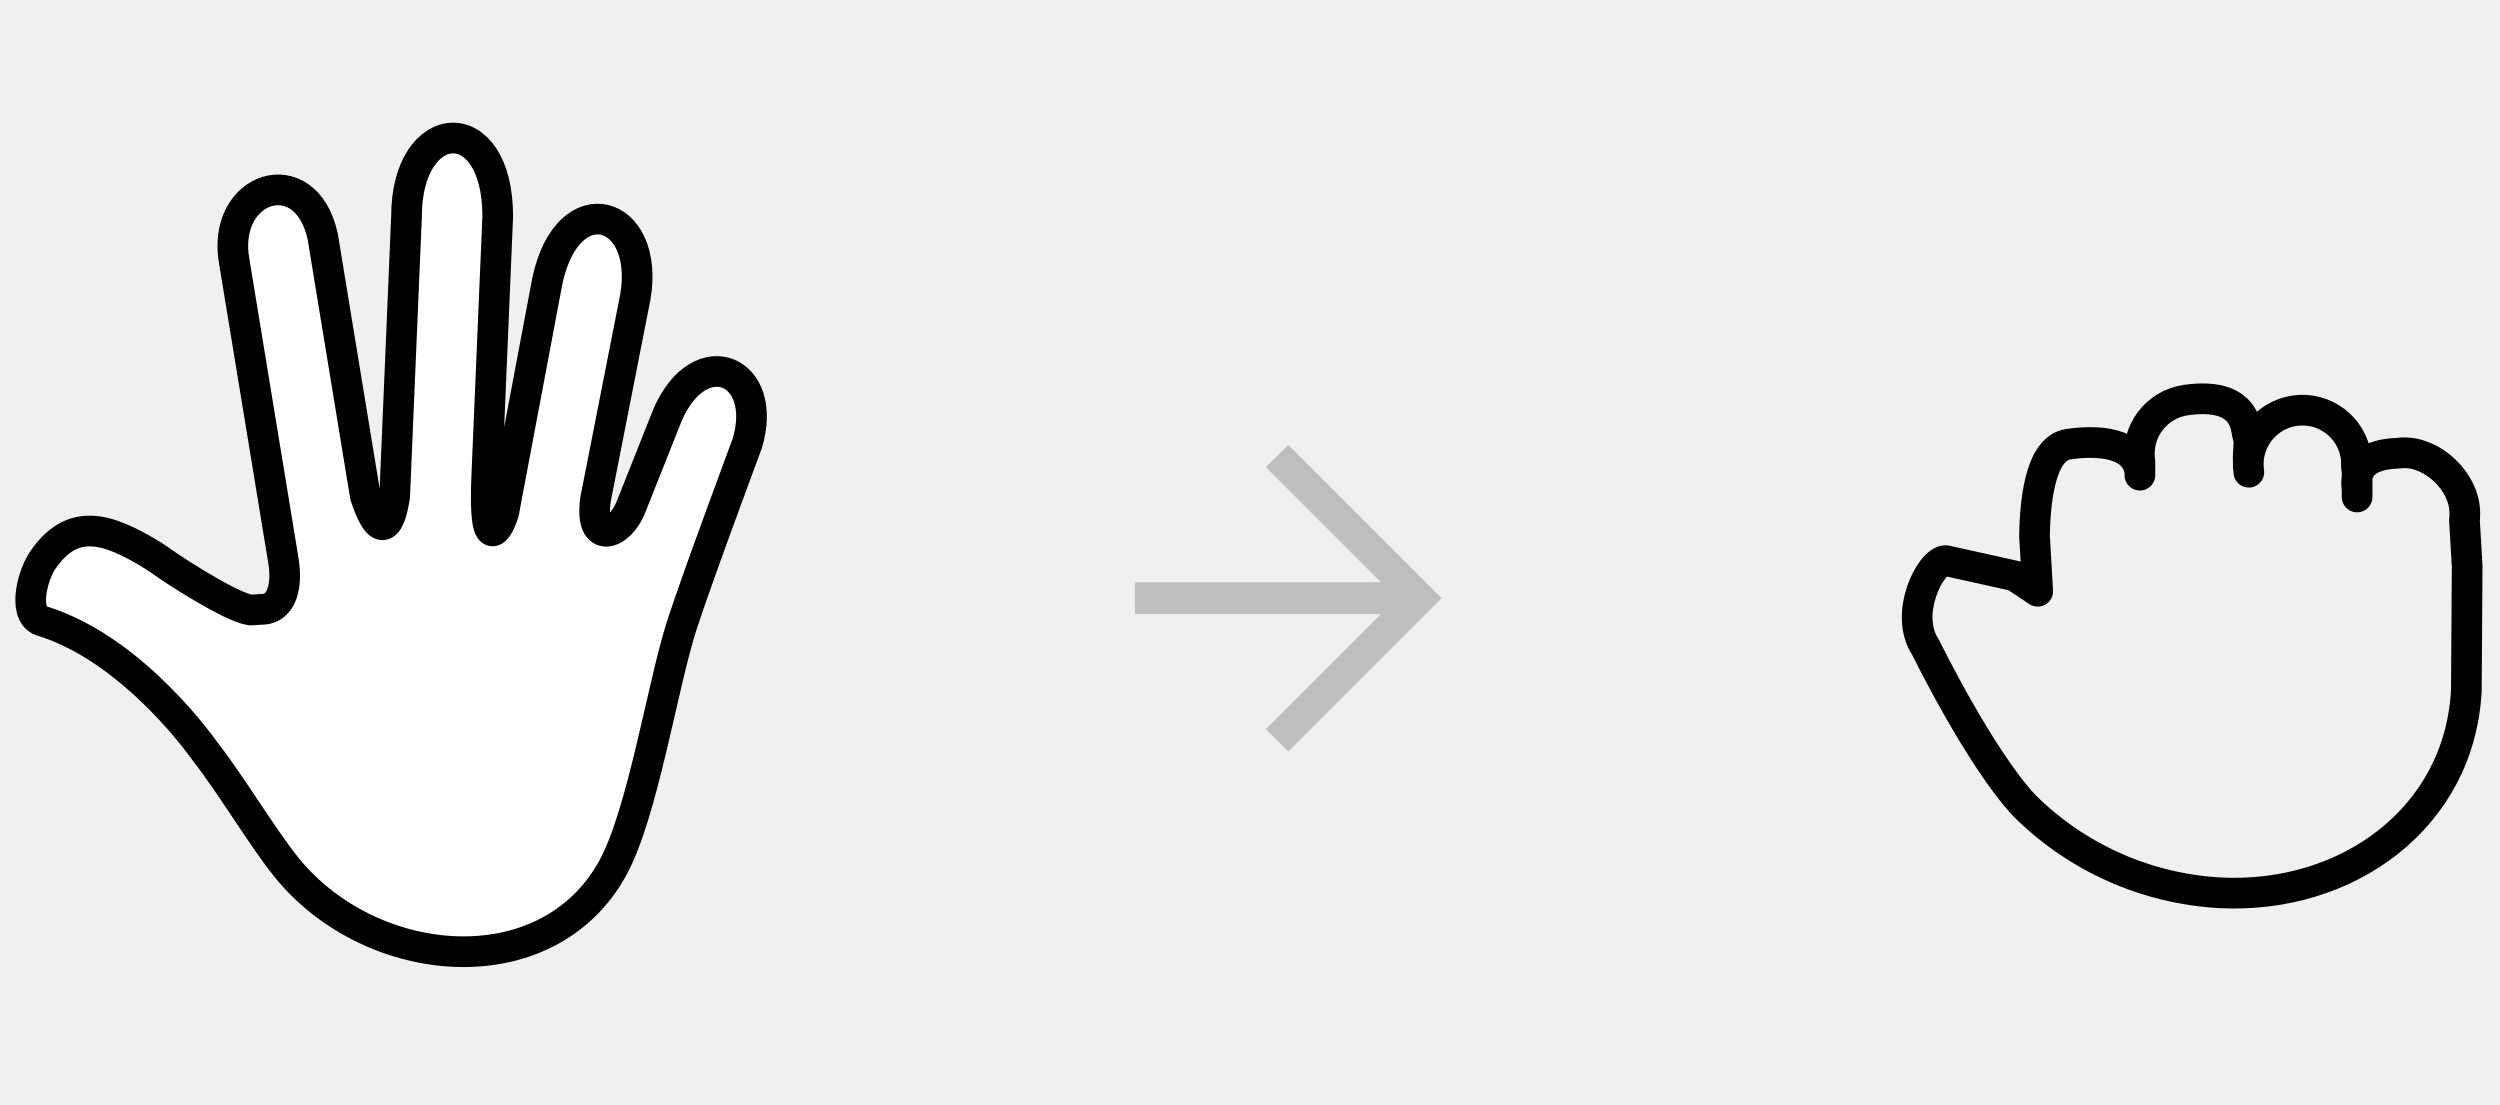
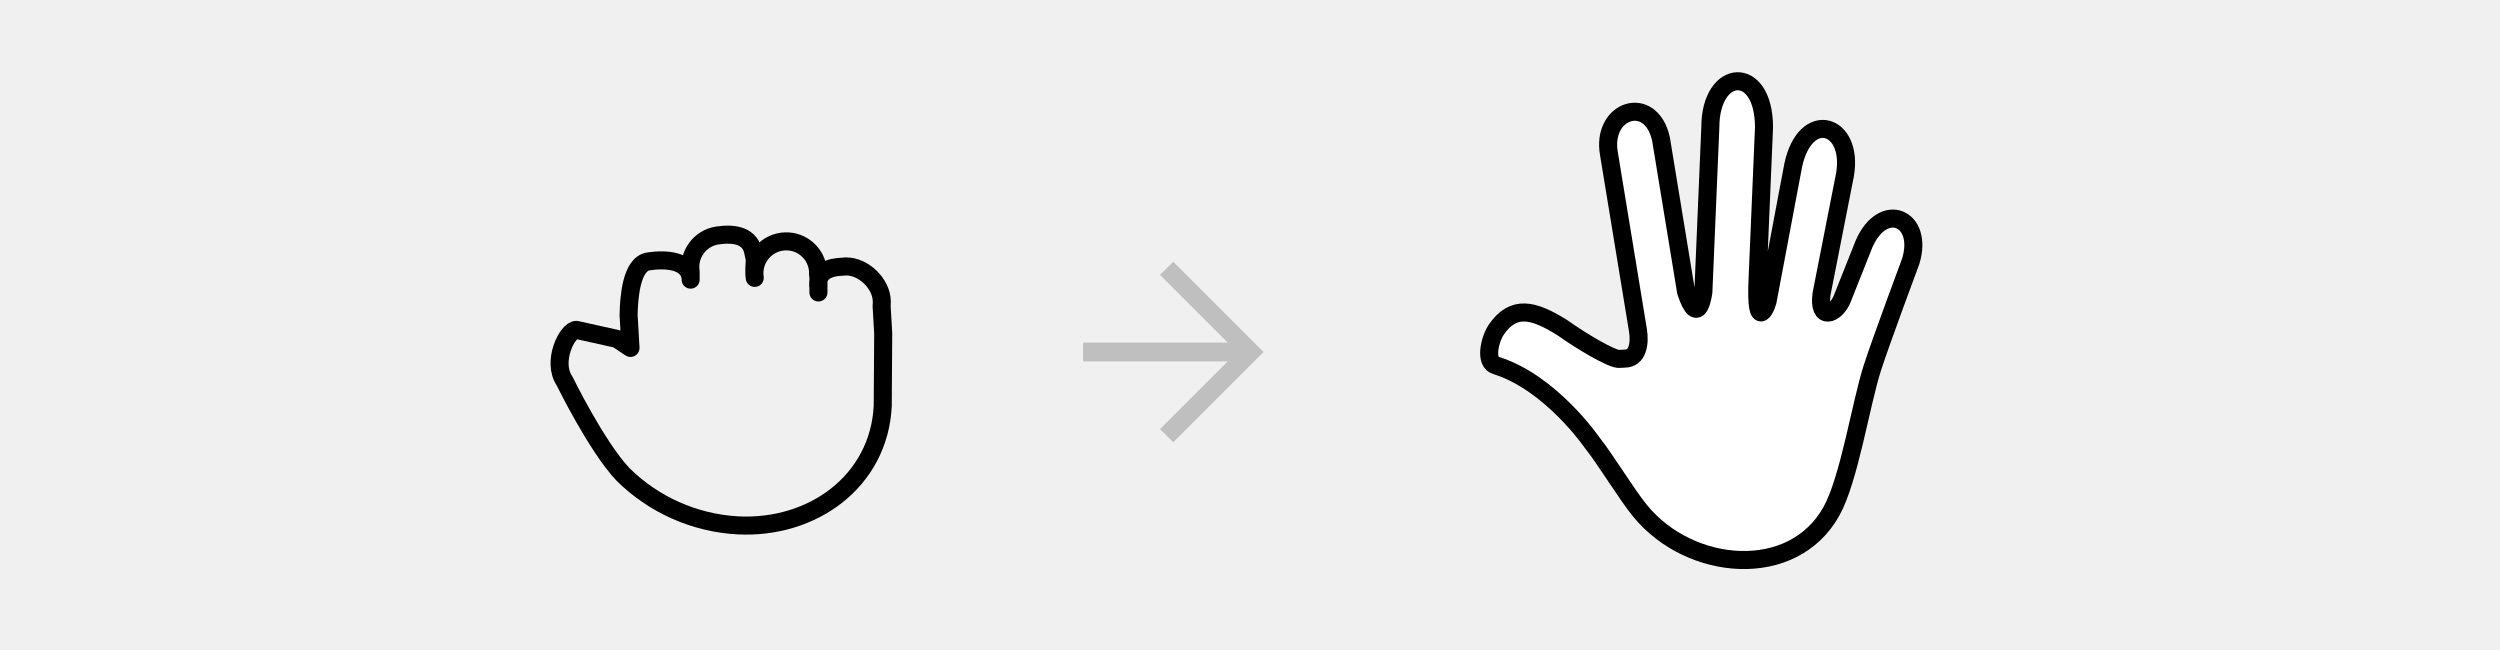
- <svg xmlns="http://www.w3.org/2000/svg" width="163" height="72" viewBox="0 0 163 72" fill="none">
+ <svg xmlns="http://www.w3.org/2000/svg" width="277" height="72" viewBox="0 0 277 72" fill="none">
  <g clip-path="url(#clip0_528_1714)">
-     <path d="M16.481 39.766C15.681 39.912 11.901 37.591 10.285 36.427C10.203 36.368 10.116 36.309 10.02 36.251C6.92 34.333 4.677 33.721 2.753 36.579C2.015 37.735 1.494 40.201 2.801 40.508C8.836 42.4 13.399 49.035 13.399 49.035C14.926 50.949 17.191 54.736 18.743 56.627C24.262 63.352 35.656 64.352 39.935 56.627C41.901 53.077 43.19 44.698 44.449 40.785C45.415 37.783 48.711 28.94 48.711 28.94C50.185 24.12 45.645 22.176 43.53 27.04L41.125 33.089C40.426 34.876 38.4 35.614 38.829 32.557L41.428 19.341C42.39 13.649 37.042 12.043 35.693 18.288L32.897 33.112C32.897 33.631 31.434 37.337 31.747 30.76L32.452 14.107C32.452 7.092 26.505 7.507 26.505 14.107L25.733 32.343C25.733 32.343 25.219 36.56 23.82 32.343L21.04 15.413C19.931 10.332 14.37 12.146 15.279 17.083L18.473 36.524C18.743 38.111 18.434 39.731 17.04 39.731L16.481 39.766Z" fill="white" stroke="black" stroke-width="2" stroke-linecap="round" stroke-linejoin="round" />
-     <mask id="mask0_528_1714" style="mask-type:alpha" maskUnits="userSpaceOnUse" x="69" y="24" width="30" height="30">
-       <path d="M99 24H69V54H99V24Z" fill="#D9D9D9" />
+     <path d="M179.481 39.766C178.68 39.912 174.901 37.591 173.285 36.427C173.203 36.368 173.115 36.309 173.02 36.251C169.92 34.333 167.677 33.721 165.753 36.579C165.015 37.735 164.494 40.201 165.801 40.508C171.836 42.4 176.399 49.035 176.399 49.035C177.926 50.949 180.191 54.736 181.743 56.627C187.262 63.352 198.656 64.352 202.935 56.627C204.901 53.077 206.19 44.698 207.449 40.785C208.415 37.783 211.711 28.94 211.711 28.94C213.185 24.12 208.645 22.176 206.53 27.04L204.125 33.089C203.426 34.876 201.4 35.614 201.829 32.557L204.428 19.341C205.39 13.649 200.042 12.043 198.693 18.288L195.897 33.112C195.897 33.631 194.434 37.337 194.747 30.76L195.452 14.107C195.452 7.092 189.505 7.507 189.505 14.107L188.733 32.343C188.733 32.343 188.219 36.56 186.82 32.343L184.04 15.413C182.931 10.332 177.37 12.146 178.279 17.083L181.473 36.524C181.743 38.111 181.434 39.731 180.04 39.731L179.481 39.766Z" fill="white" stroke="black" stroke-width="2" stroke-linecap="round" stroke-linejoin="round" />
+     <mask id="mask0_528_1714" style="mask-type:alpha" maskUnits="userSpaceOnUse" x="115" y="24" width="30" height="30">
+       <path d="M145 24H115V54H145V24Z" fill="#D9D9D9" />
    </mask>
    <g mask="url(#mask0_528_1714)">
-       <path d="M90.029 40.042H73.998V37.959H90.029L82.529 30.459L83.998 29L93.998 39.001L83.998 49.001L82.529 47.542L90.029 40.042Z" fill="#BFBFBF" />
+       <path d="M136.029 40.042H119.998V37.959H136.029L128.529 30.459L129.998 29L139.998 39.001L129.998 49.001L128.529 47.542L136.029 40.042Z" fill="#BFBFBF" />
    </g>
-     <path d="M146.624 30.788C146.34 28.859 147.674 27.064 149.604 26.78C151.533 26.496 153.327 27.83 153.611 29.76C153.657 30.069 153.611 30.395 153.683 30.728V31.689V32.14V32.404V31.914C153.399 29.985 155.055 29.591 156.359 29.55C158.288 29.267 160.386 31.06 160.67 32.989C160.715 33.298 160.72 33.612 160.683 33.923L160.859 36.922L160.806 45.007C160.381 53.317 153.054 58.636 144.746 58.211C139.954 57.946 135.426 55.933 132.018 52.554C129.1 49.464 125.558 42.223 125.558 42.223C124.095 40.065 125.859 36.55 126.859 36.55L131.359 37.55L132.859 38.55L132.648 34.913C132.687 33.011 132.929 29.244 134.859 28.961C136.788 28.677 139.237 28.836 139.521 30.765M139.521 30.982V30.096C139.237 28.167 140.571 26.372 142.5 26.088C144.43 25.805 146.201 26.138 146.485 28.068C146.53 28.377 146.662 28.65 146.624 28.961L146.582 29.76L146.587 30.346" stroke="black" stroke-width="2" stroke-linecap="round" stroke-linejoin="round" />
+     <path d="M83.624 30.788C83.341 28.859 84.674 27.064 86.604 26.78C88.533 26.496 90.327 27.83 90.611 29.76C90.657 30.069 90.611 30.395 90.683 30.728V31.689V32.14V32.404V31.914C90.399 29.985 92.055 29.591 93.359 29.55C95.288 29.267 97.386 31.06 97.67 32.989C97.716 33.298 97.72 33.612 97.683 33.923L97.859 36.922L97.806 45.007C97.381 53.317 90.054 58.636 81.746 58.211C76.954 57.946 72.426 55.933 69.018 52.554C66.1 49.464 62.558 42.223 62.558 42.223C61.095 40.065 62.859 36.55 63.859 36.55L68.359 37.55L69.859 38.55L69.648 34.913C69.687 33.011 69.929 29.244 71.859 28.961C73.788 28.677 76.237 28.836 76.521 30.765M76.521 30.982V30.096C76.237 28.167 77.571 26.372 79.501 26.088C81.43 25.805 83.201 26.138 83.485 28.068C83.531 28.377 83.662 28.65 83.624 28.961L83.582 29.76L83.587 30.346" stroke="black" stroke-width="2" stroke-linecap="round" stroke-linejoin="round" />
  </g>
  <defs>
    <clipPath id="clip0_528_1714">
-       <rect width="163" height="72" fill="white" />
+       <rect width="277" height="72" fill="white" />
    </clipPath>
  </defs>
</svg>
